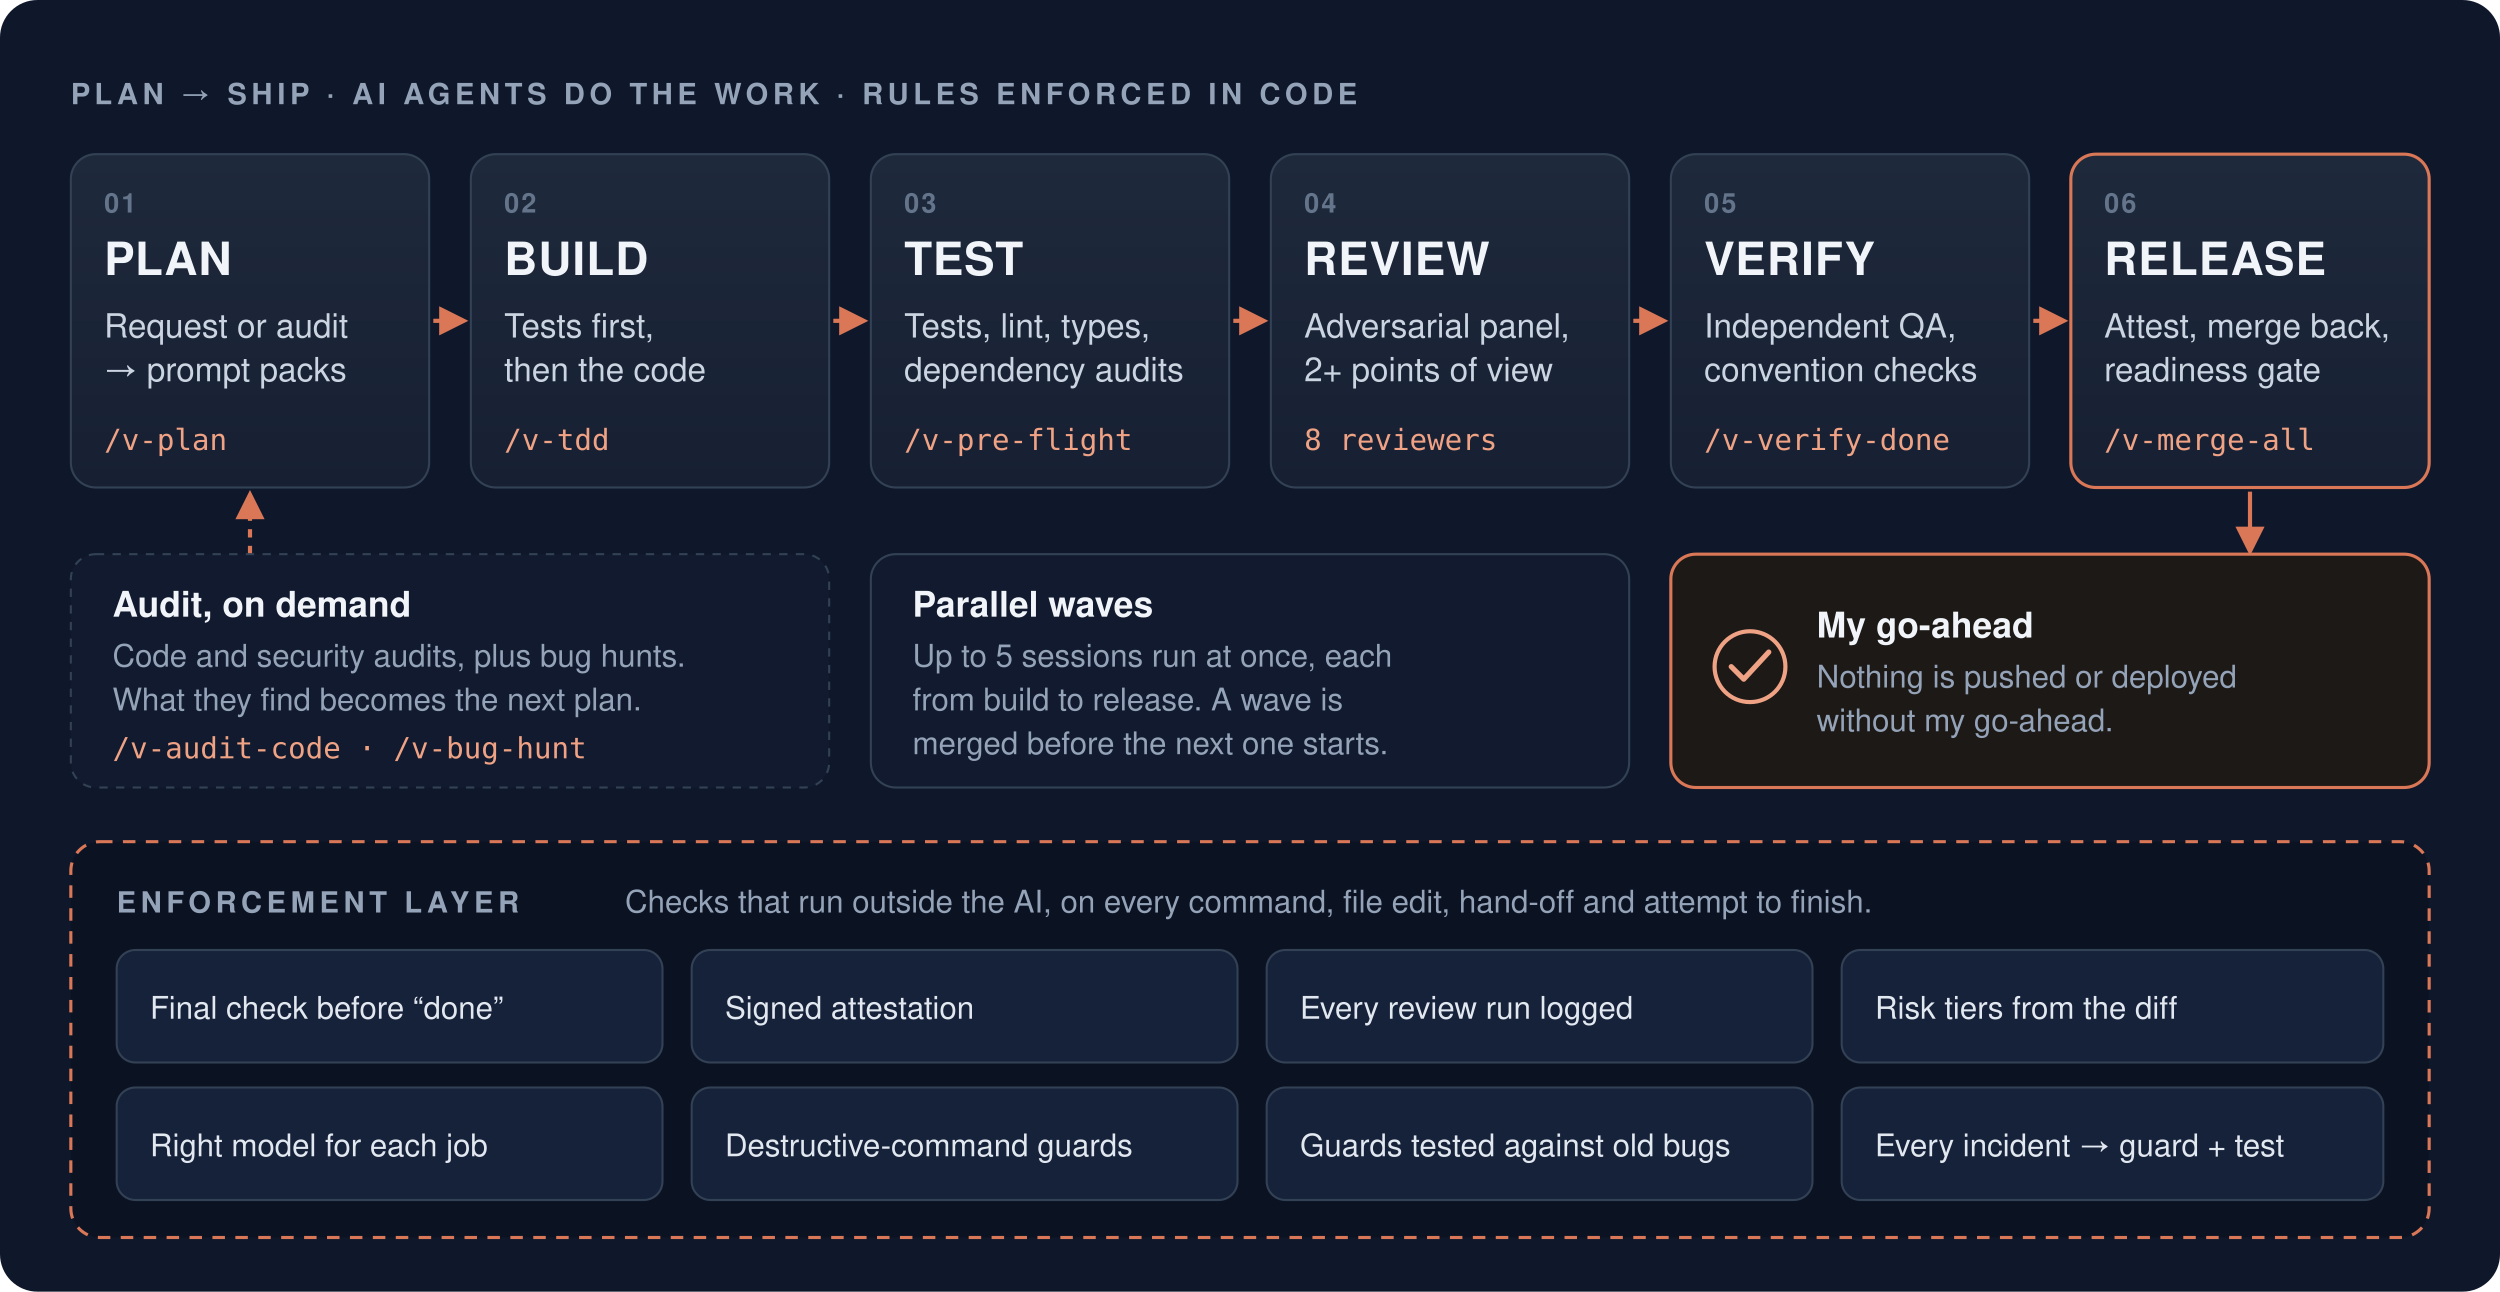
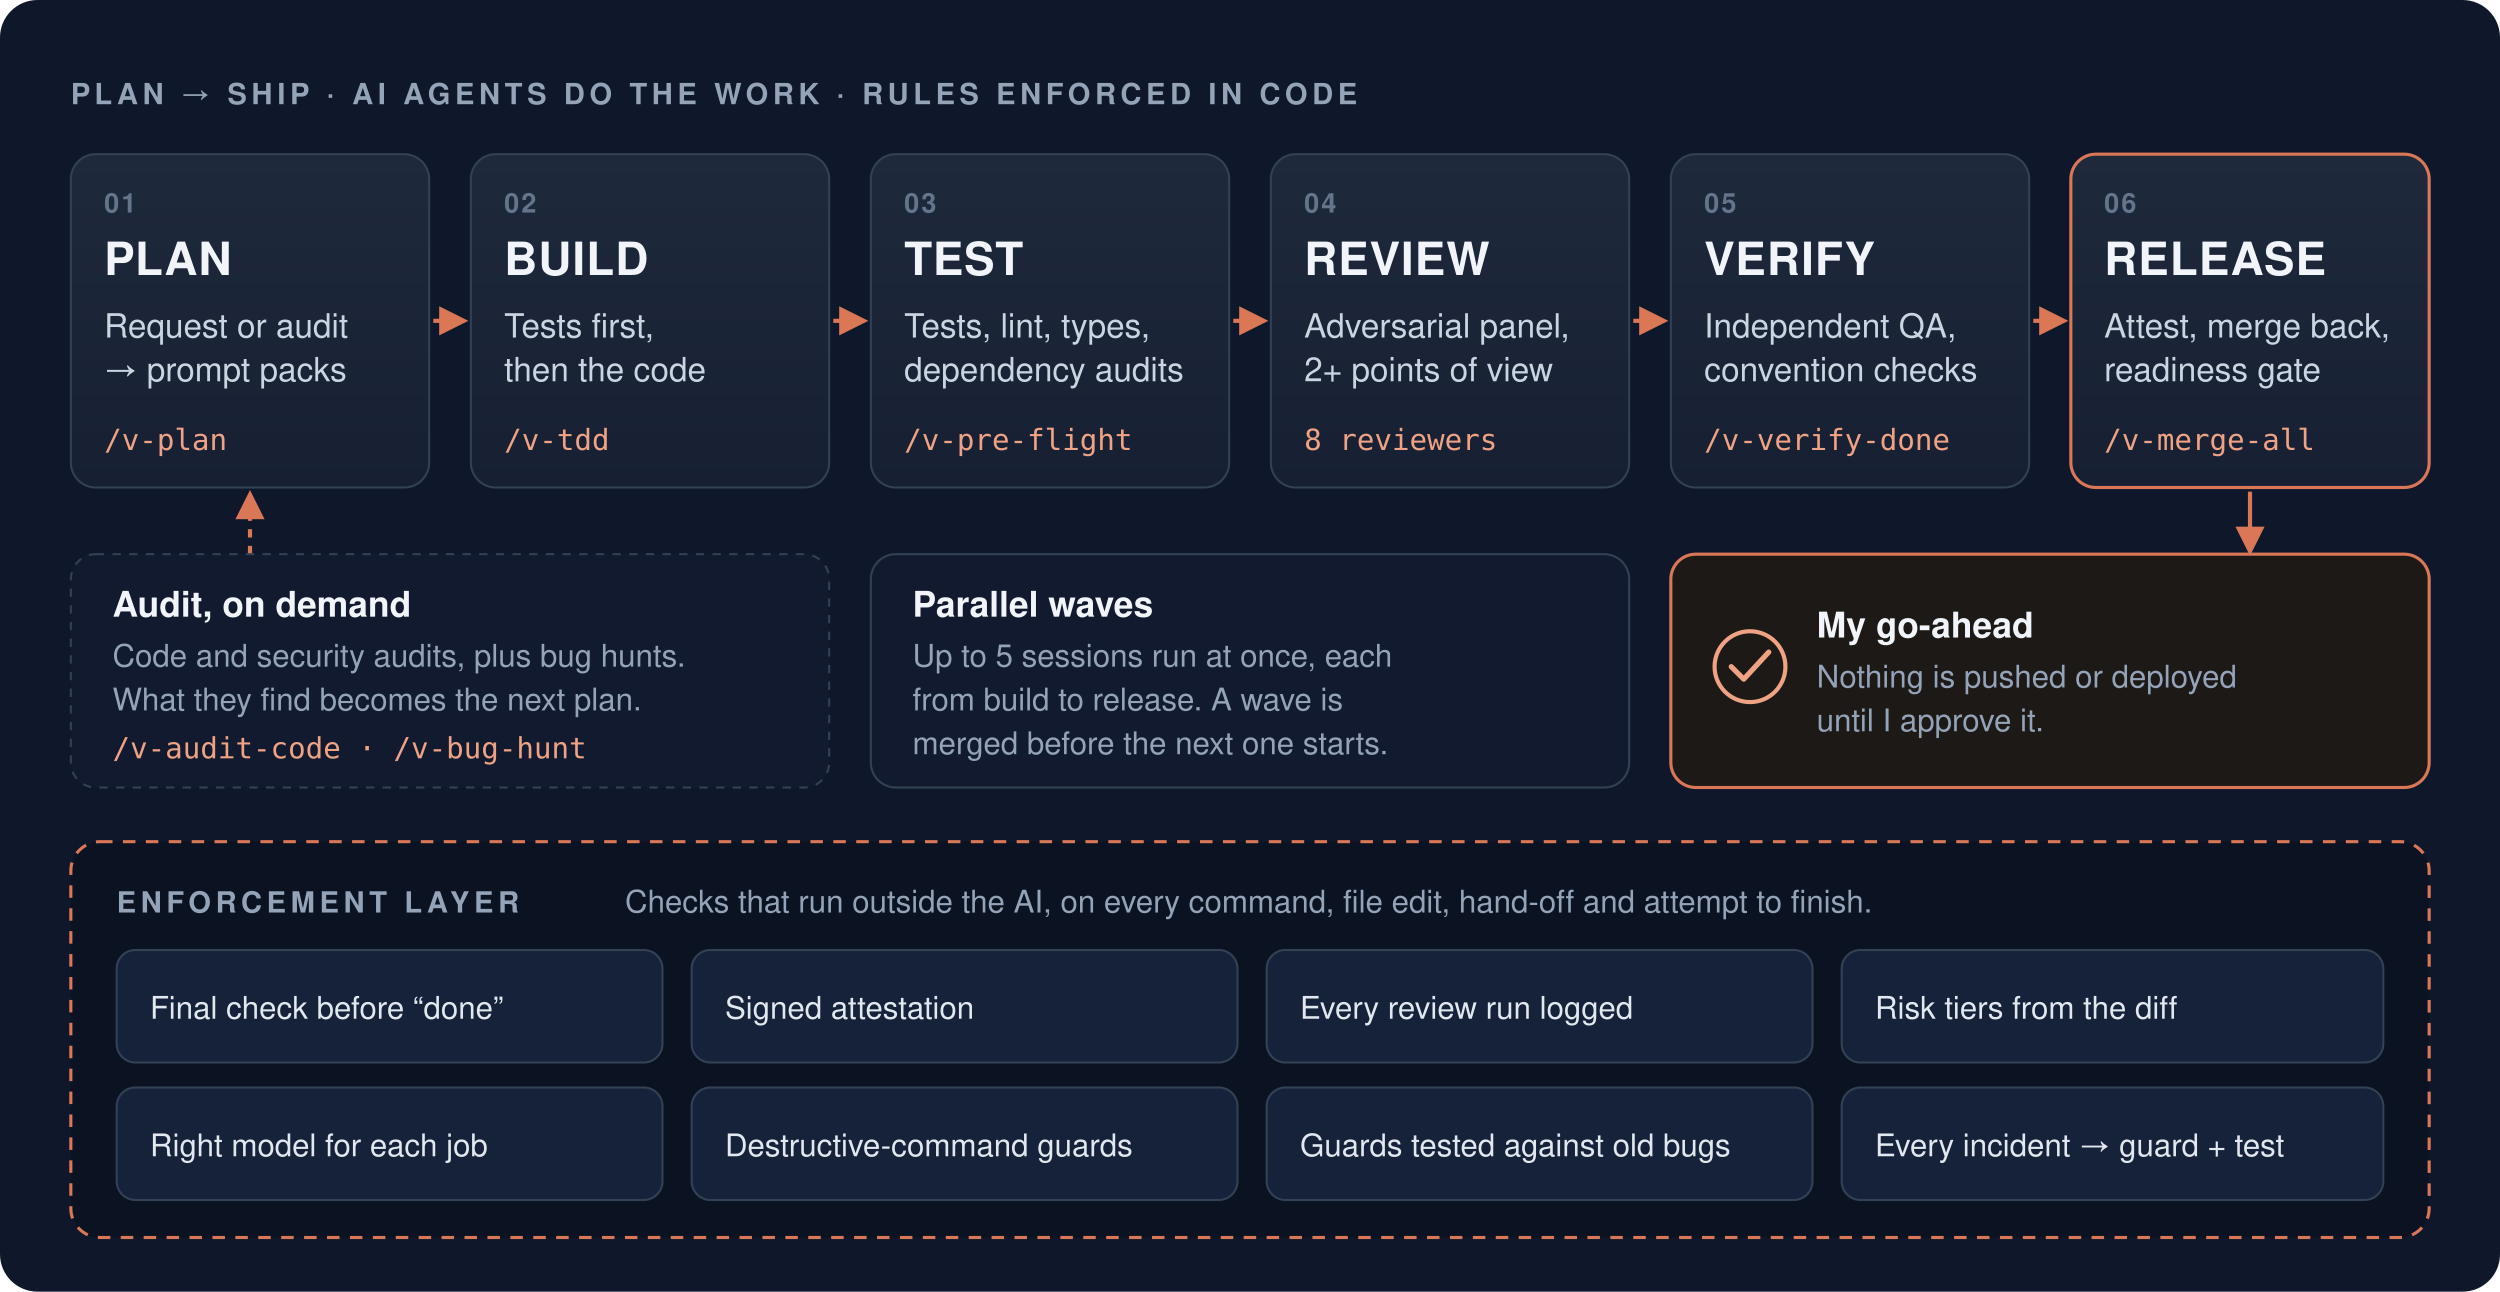
<svg xmlns="http://www.w3.org/2000/svg" viewBox="0 0 1200 620" width="1200" height="620" role="img" aria-labelledby="t d">
  <defs>
    <marker id="arrow" viewBox="0 0 10 10" refX="8" refY="5" markerWidth="7" markerHeight="7" orient="auto-start-reverse">
      <path d="M0,0 L10,5 L0,10 z" fill="#d97757" />
    </marker>
    <linearGradient id="card" x1="0" y1="0" x2="0" y2="1">
      <stop offset="0" stop-color="#1e293b" />
      <stop offset="1" stop-color="#172033" />
    </linearGradient>
  </defs>
  <style>
    .sans { font-family: -apple-system, BlinkMacSystemFont, 'Segoe UI', Helvetica, Arial, sans-serif; }
    .mono { font-family: ui-monospace, SFMono-Regular, Menlo, Consolas, monospace; }
    .num { font-size: 13px; fill: #64748b; font-weight: 600; letter-spacing: 1px; }
    .stage { font-size: 22px; fill: #f1f5f9; font-weight: 700; letter-spacing: 0.5px; }
    .desc { font-size: 16px; fill: #cbd5e1; }
    .tag { font-size: 14px; fill: #f0a284; }
    .kicker { font-size: 14px; fill: #94a3b8; font-weight: 600; letter-spacing: 2.2px; }
    .title { font-size: 17px; fill: #f1f5f9; font-weight: 700; }
    .chip { font-size: 15px; fill: #e2e8f0; }
    .small { font-size: 15px; fill: #94a3b8; }
  </style>
  <rect x="0" y="0" width="1200" height="620" rx="18" fill="#0f172a" />
  <text x="34" y="50" class="sans kicker">PLAN → SHIP · AI AGENTS DO THE WORK · RULES ENFORCED IN CODE</text>
  <g class="sans">
    <g transform="translate(34,74)">
      <rect width="172" height="160" rx="12" fill="url(#card)" stroke="#334155" />
      <text x="16" y="28" class="num">01</text>
      <text x="16" y="58" class="stage">PLAN</text>
      <text x="16" y="88" class="desc">Request or audit</text>
      <text x="16" y="109" class="desc">→ prompt packs</text>
      <text x="16" y="142" class="mono tag">/v-plan</text>
    </g>
    <g transform="translate(226,74)">
      <rect width="172" height="160" rx="12" fill="url(#card)" stroke="#334155" />
      <text x="16" y="28" class="num">02</text>
      <text x="16" y="58" class="stage">BUILD</text>
      <text x="16" y="88" class="desc">Tests first,</text>
      <text x="16" y="109" class="desc">then the code</text>
      <text x="16" y="142" class="mono tag">/v-tdd</text>
    </g>
    <g transform="translate(418,74)">
      <rect width="172" height="160" rx="12" fill="url(#card)" stroke="#334155" />
      <text x="16" y="28" class="num">03</text>
      <text x="16" y="58" class="stage">TEST</text>
      <text x="16" y="88" class="desc">Tests, lint, types,</text>
      <text x="16" y="109" class="desc">dependency audits</text>
      <text x="16" y="142" class="mono tag">/v-pre-flight</text>
    </g>
    <g transform="translate(610,74)">
      <rect width="172" height="160" rx="12" fill="url(#card)" stroke="#334155" />
      <text x="16" y="28" class="num">04</text>
      <text x="16" y="58" class="stage">REVIEW</text>
      <text x="16" y="88" class="desc">Adversarial panel,</text>
      <text x="16" y="109" class="desc">2+ points of view</text>
      <text x="16" y="142" class="mono tag">8 reviewers</text>
    </g>
    <g transform="translate(802,74)">
      <rect width="172" height="160" rx="12" fill="url(#card)" stroke="#334155" />
      <text x="16" y="28" class="num">05</text>
      <text x="16" y="58" class="stage">VERIFY</text>
      <text x="16" y="88" class="desc">Independent QA,</text>
      <text x="16" y="109" class="desc">convention checks</text>
      <text x="16" y="142" class="mono tag">/v-verify-done</text>
    </g>
    <g transform="translate(994,74)">
      <rect width="172" height="160" rx="12" fill="url(#card)" stroke="#d97757" stroke-width="1.5" />
      <text x="16" y="28" class="num">06</text>
      <text x="16" y="58" class="stage">RELEASE</text>
      <text x="16" y="88" class="desc">Attest, merge back,</text>
      <text x="16" y="109" class="desc">readiness gate</text>
      <text x="16" y="142" class="mono tag">/v-merge-all</text>
    </g>
  </g>
  <g stroke="#d97757" stroke-width="2" fill="none" marker-end="url(#arrow)">
    <line x1="208" y1="154" x2="222" y2="154" />
    <line x1="400" y1="154" x2="414" y2="154" />
    <line x1="592" y1="154" x2="606" y2="154" />
    <line x1="784" y1="154" x2="798" y2="154" />
    <line x1="976" y1="154" x2="990" y2="154" />
    <path d="M1080,236 L1080,264" />
    <path d="M120,266 L120,238" stroke-dasharray="4 4" />
  </g>
  <g class="sans">
    <rect x="34" y="266" width="364" height="112" rx="12" fill="#111a2e" stroke="#334155" stroke-dasharray="4 4" />
    <text x="54" y="296" class="title">Audit, on demand</text>
    <text x="54" y="320" class="small">Code and security audits, plus bug hunts.</text>
    <text x="54" y="341" class="small">What they find becomes the next plan.</text>
    <text x="54" y="364" class="mono tag">/v-audit-code · /v-bug-hunt</text>
  </g>
  <g class="sans">
    <rect x="418" y="266" width="364" height="112" rx="12" fill="#111a2e" stroke="#334155" />
    <text x="438" y="296" class="title">Parallel waves</text>
    <text x="438" y="320" class="small">Up to 5 sessions run at once, each</text>
    <text x="438" y="341" class="small">from build to release. A wave is</text>
    <text x="438" y="362" class="small">merged before the next one starts.</text>
  </g>
  <g class="sans">
    <rect x="802" y="266" width="364" height="112" rx="12" fill="#1c1917" stroke="#d97757" stroke-width="1.5" />
    <circle cx="840" cy="320" r="17" fill="none" stroke="#f0a284" stroke-width="2" />
    <path d="M831,320 l6,6 l12,-13" fill="none" stroke="#f0a284" stroke-width="2.5" stroke-linecap="round" stroke-linejoin="round" />
    <text x="872" y="306" class="title">My go-ahead</text>
    <text x="872" y="330" class="small">Nothing is pushed or deployed</text>
-     <text x="872" y="351" class="small">without my go-ahead.</text>
+     <text x="872" y="351" class="small">until I approve it.</text>
  </g>
  <g class="sans">
    <rect x="34" y="404" width="1132" height="190" rx="14" fill="#0b1222" stroke="#d97757" stroke-dasharray="6 5" stroke-width="1.5" />
    <text x="56" y="438" class="kicker" fill="#f0a284">ENFORCEMENT LAYER</text>
    <text x="300" y="438" class="small">Checks that run outside the AI, on every command, file edit, hand-off and attempt to finish.</text>
    <g class="chip">
      <rect x="56" y="456" width="262" height="54" rx="9" fill="#16213a" stroke="#334155" />
      <text x="72" y="489">Final check before “done”</text>
      <rect x="332" y="456" width="262" height="54" rx="9" fill="#16213a" stroke="#334155" />
      <text x="348" y="489">Signed attestation</text>
      <rect x="608" y="456" width="262" height="54" rx="9" fill="#16213a" stroke="#334155" />
      <text x="624" y="489">Every review run logged</text>
      <rect x="884" y="456" width="260" height="54" rx="9" fill="#16213a" stroke="#334155" />
      <text x="900" y="489">Risk tiers from the diff</text>
      <rect x="56" y="522" width="262" height="54" rx="9" fill="#16213a" stroke="#334155" />
      <text x="72" y="555">Right model for each job</text>
      <rect x="332" y="522" width="262" height="54" rx="9" fill="#16213a" stroke="#334155" />
      <text x="348" y="555">Destructive-command guards</text>
      <rect x="608" y="522" width="262" height="54" rx="9" fill="#16213a" stroke="#334155" />
      <text x="624" y="555">Guards tested against old bugs</text>
      <rect x="884" y="522" width="260" height="54" rx="9" fill="#16213a" stroke="#334155" />
      <text x="900" y="555">Every incident → guard + test</text>
    </g>
  </g>
</svg>
